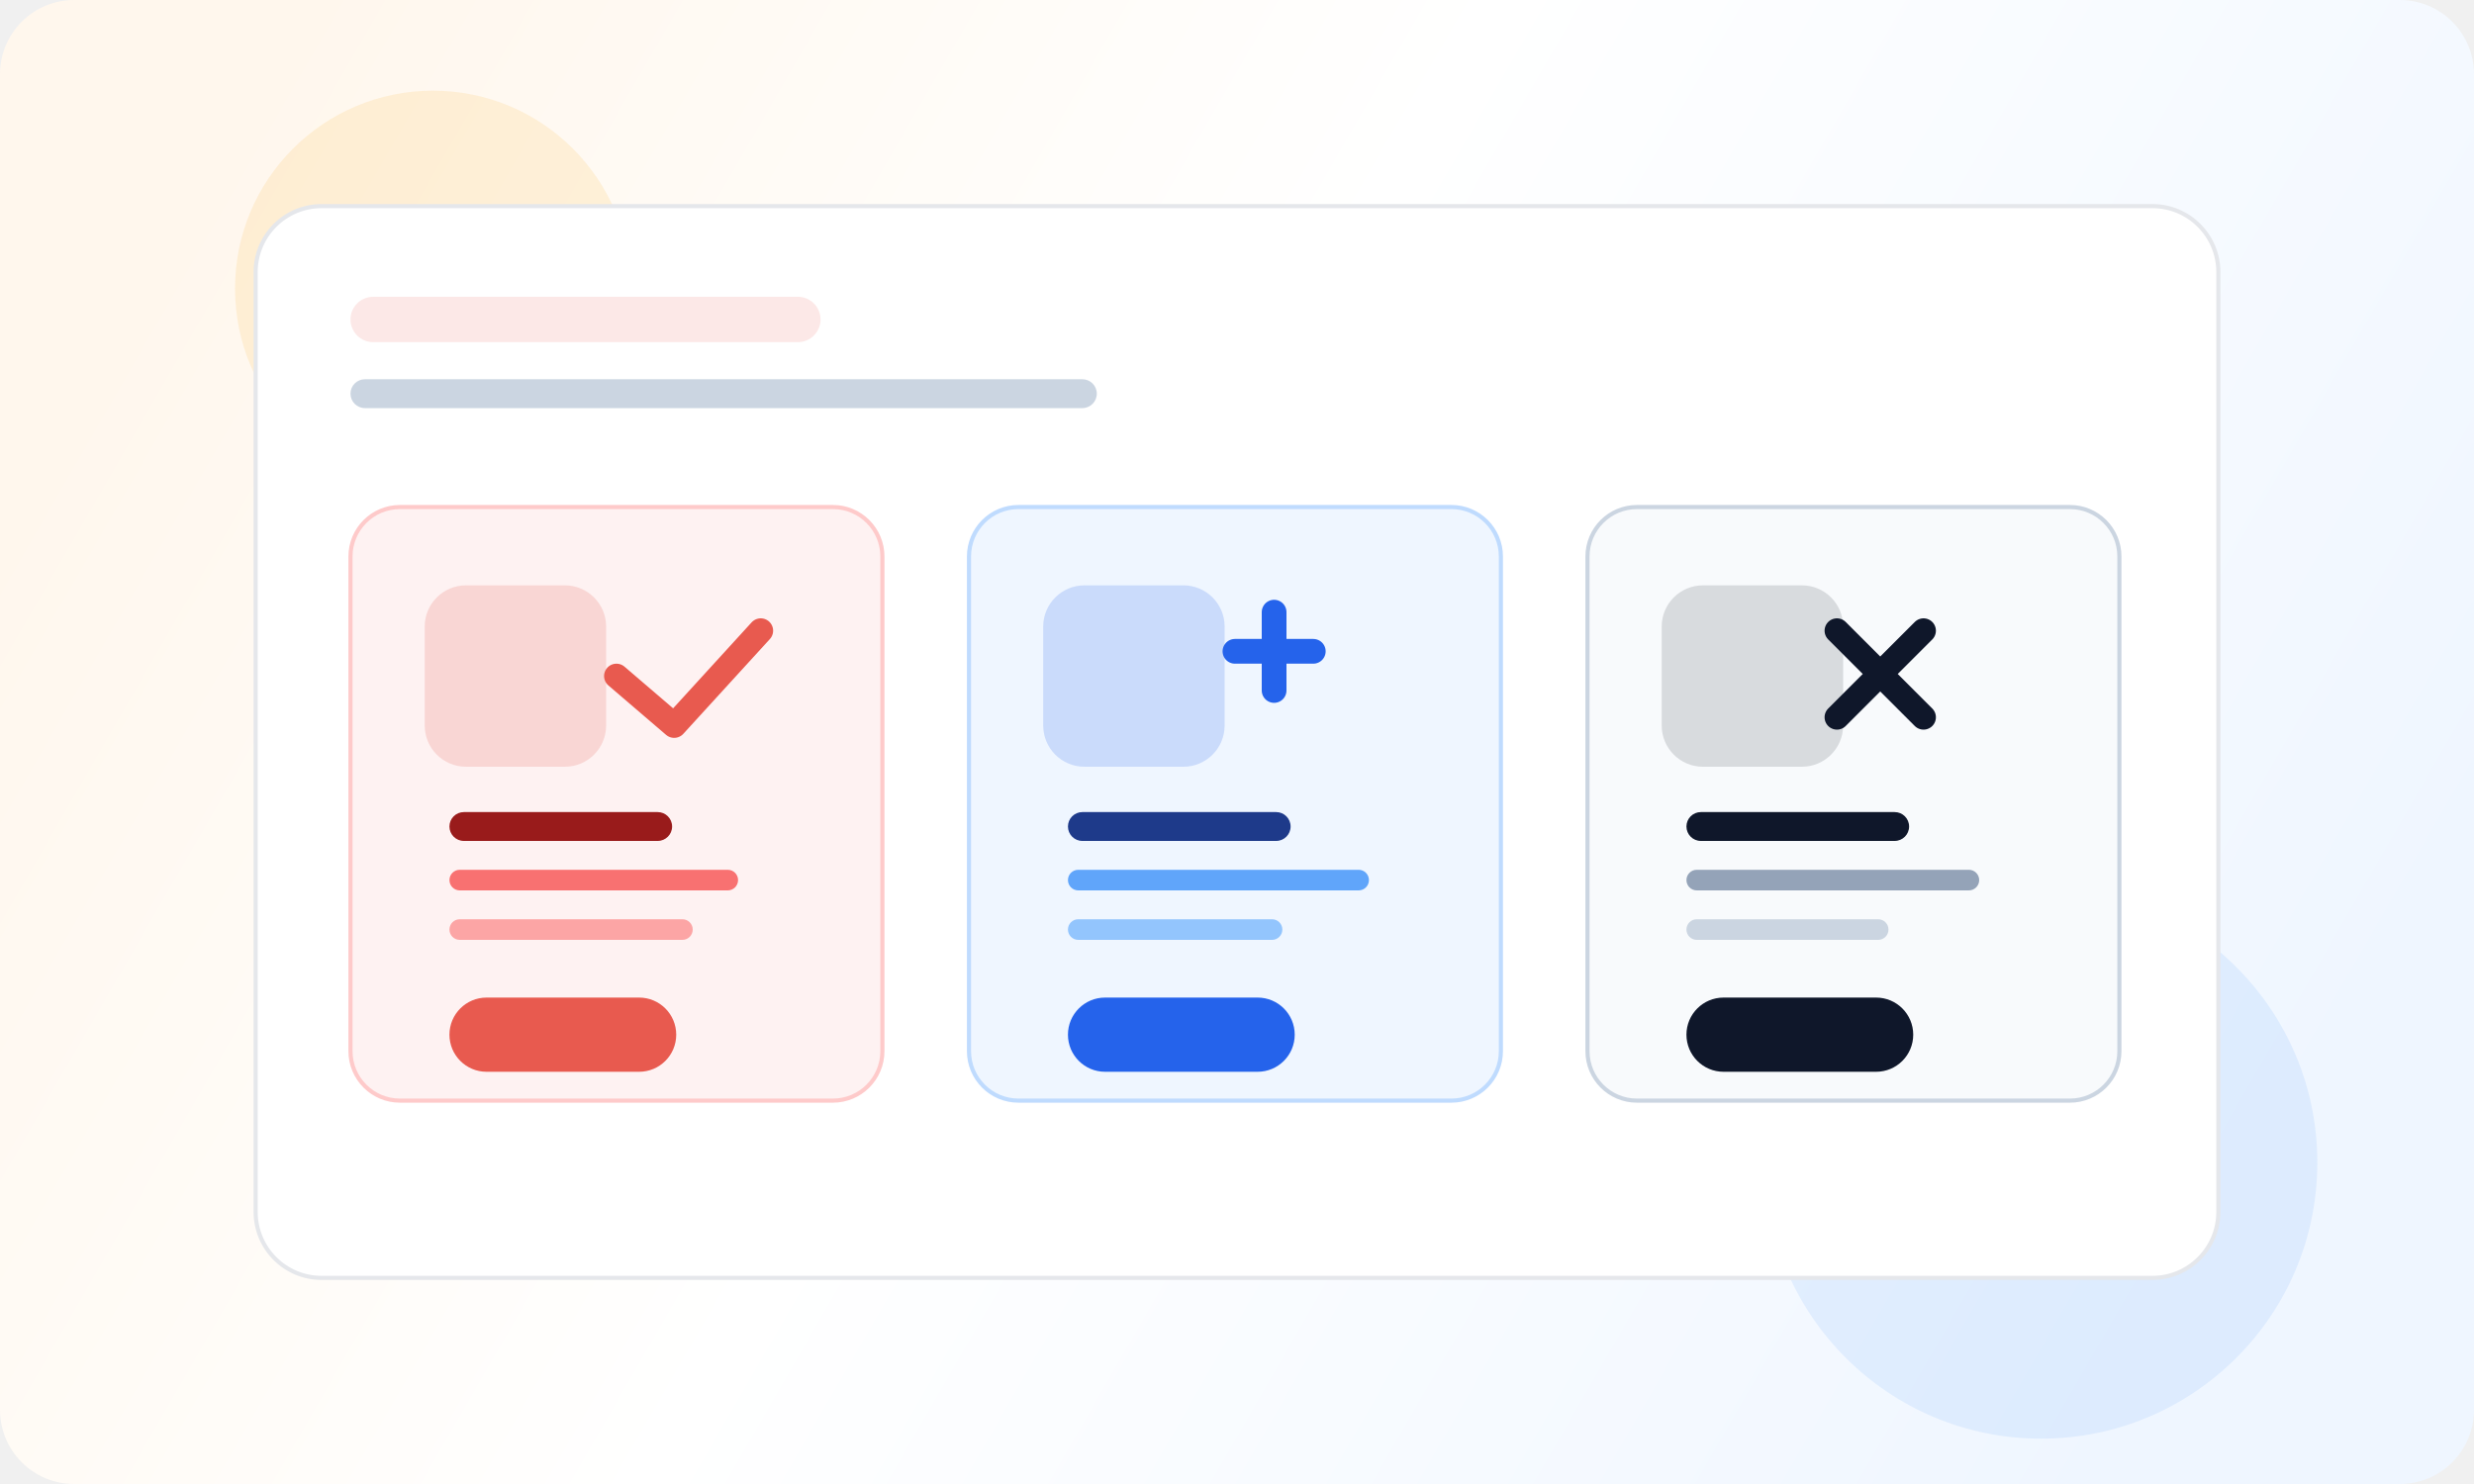
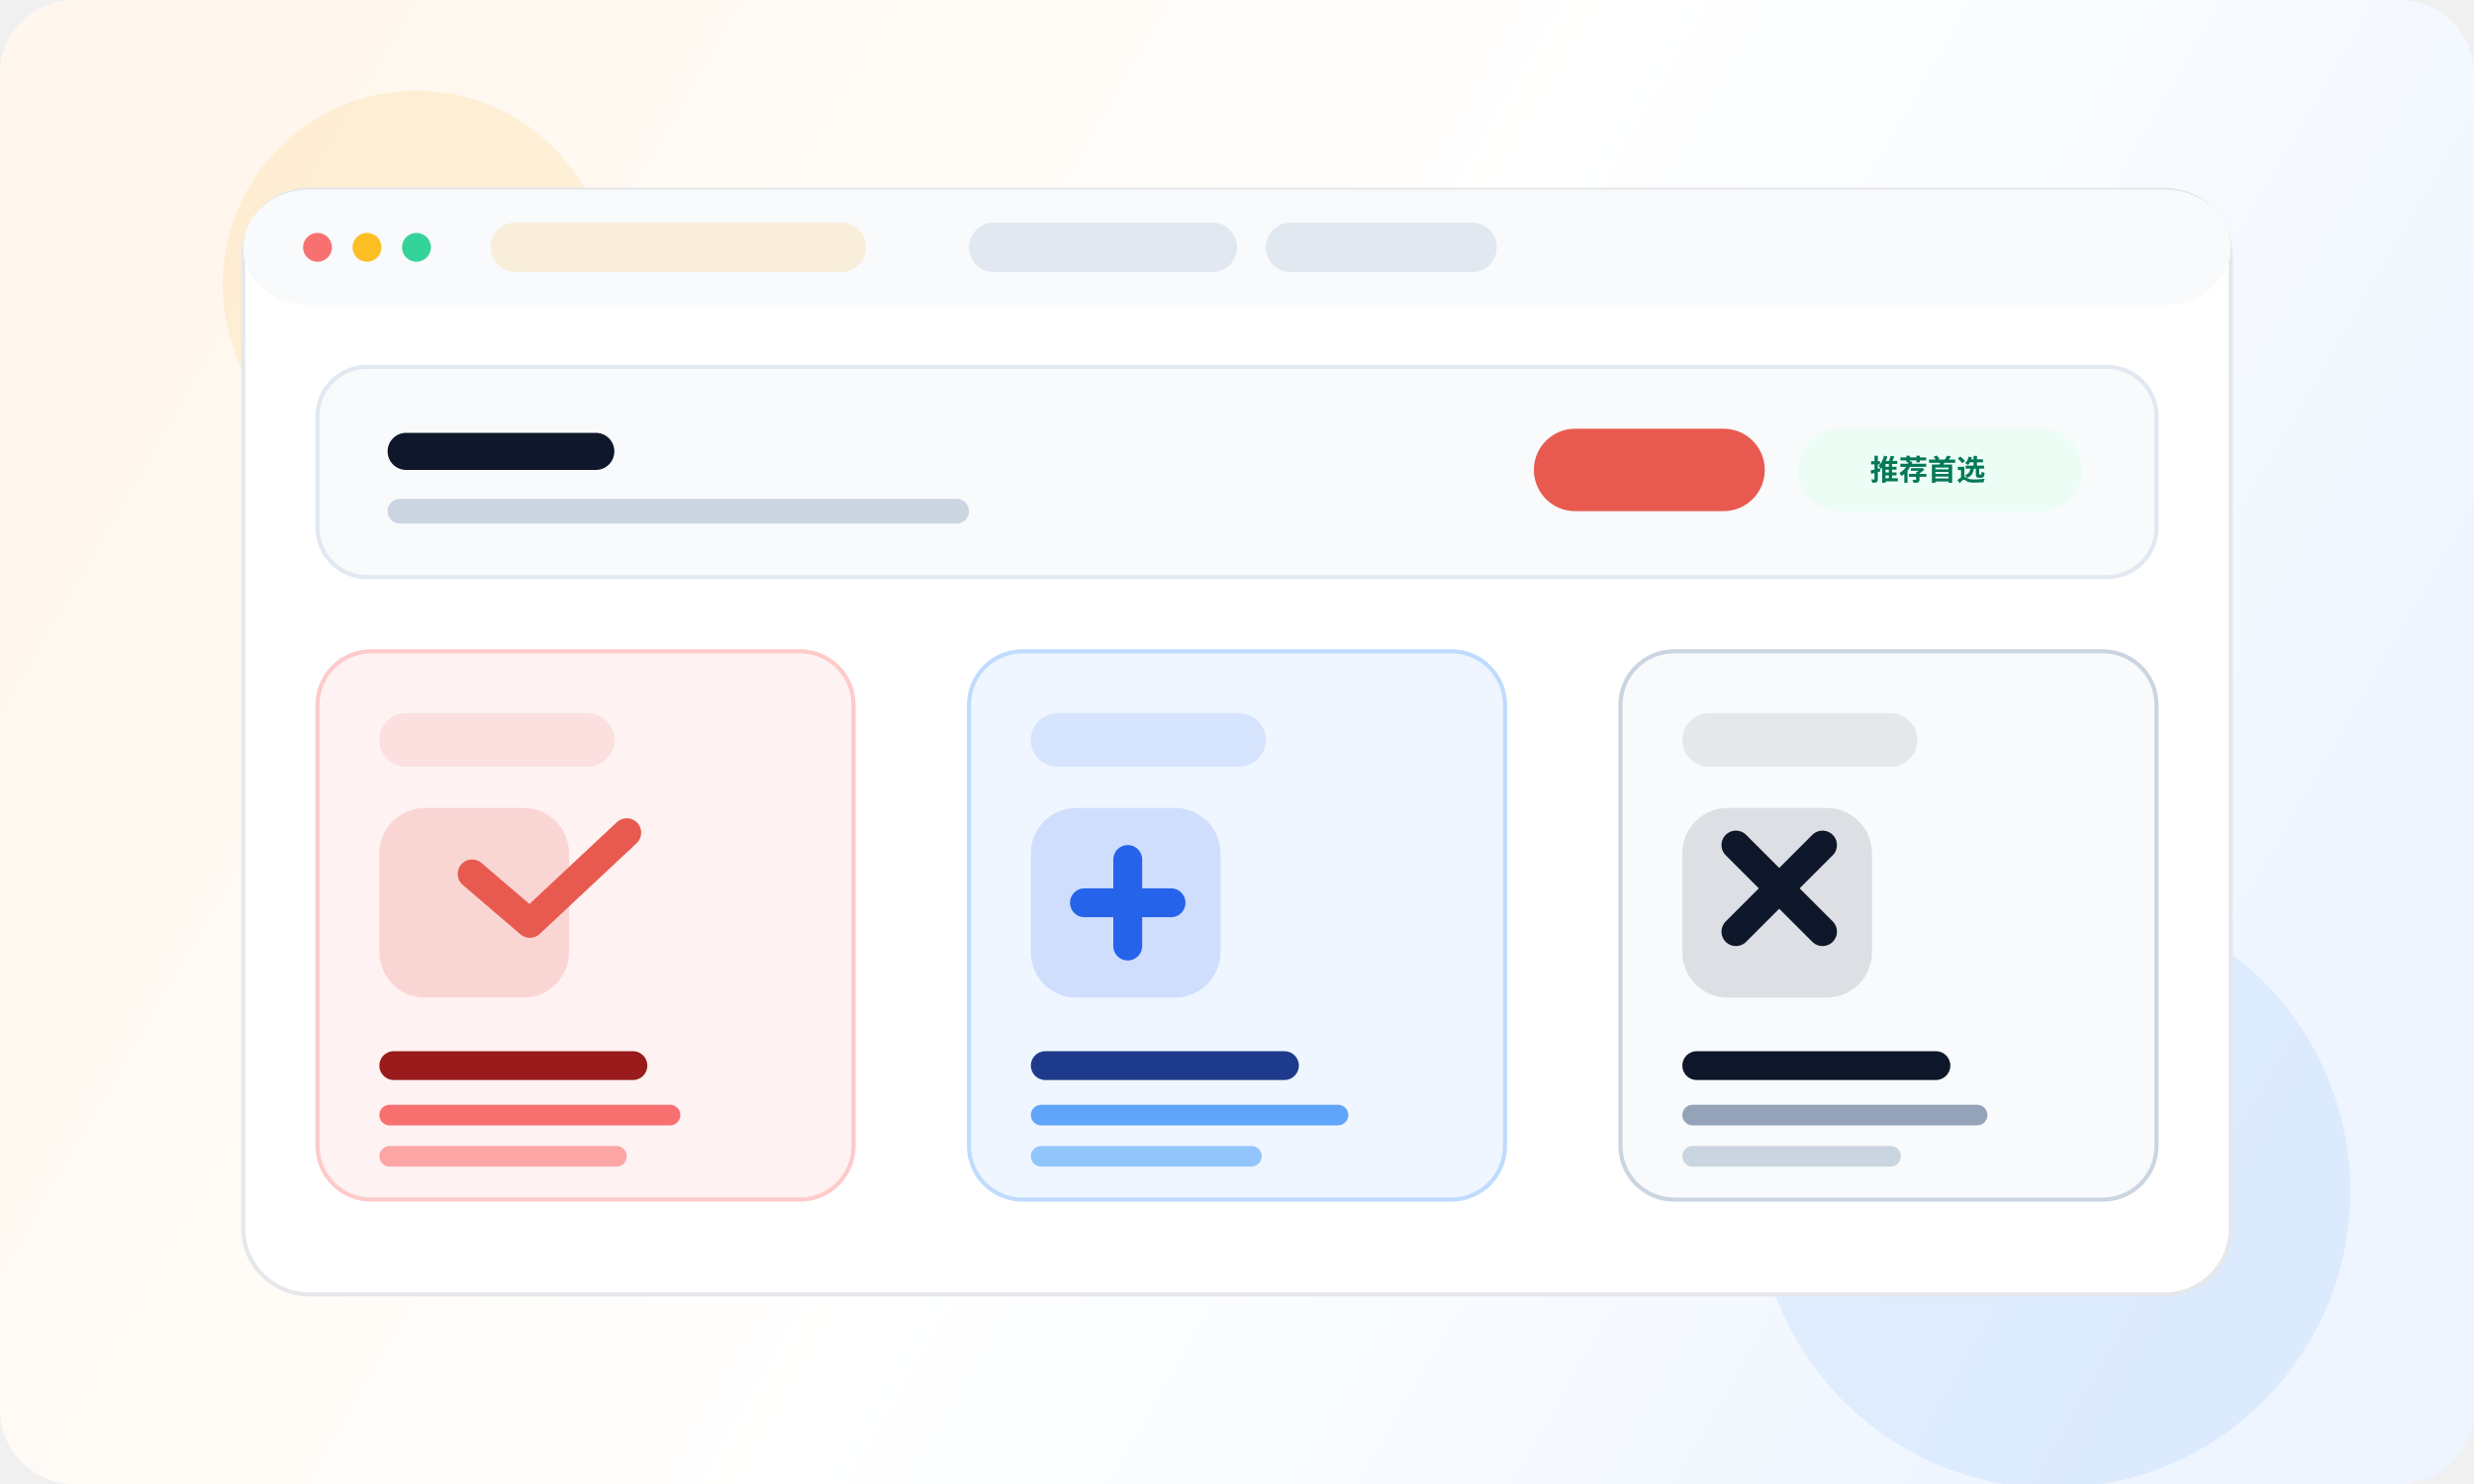
<svg xmlns="http://www.w3.org/2000/svg" width="1200" height="720" viewBox="0 0 1200 720" fill="none">
  <defs>
-     <linearGradient id="bg" x1="100" y1="88" x2="1062" y2="644" gradientUnits="userSpaceOnUse">
+     <linearGradient id="bg" x1="108" y1="90" x2="1060" y2="644" gradientUnits="userSpaceOnUse">
      <stop stop-color="#FFF7ED" />
-       <stop offset="0.45" stop-color="#FFFFFF" />
-       <stop offset="1" stop-color="#EFF6FF" />
+       <stop offset="0.5" stop-color="#FFFFFF" />
+       <stop offset="1" stop-color="#EEF5FF" />
    </linearGradient>
  </defs>
  <rect width="1200" height="720" rx="36" fill="url(#bg)" />
-   <circle cx="210" cy="140" r="96" fill="#F59E0B" fill-opacity="0.12" />
-   <circle cx="990" cy="564" r="134" fill="#3B82F6" fill-opacity="0.10" />
-   <rect x="124" y="100" width="952" height="520" rx="32" fill="#FFFFFF" stroke="#E5E7EB" stroke-width="2" />
-   <rect x="170" y="144" width="228" height="22" rx="11" fill="#E85A4F" fill-opacity="0.14" />
-   <rect x="170" y="184" width="362" height="14" rx="7" fill="#CBD5E1" />
-   <rect x="170" y="246" width="258" height="288" rx="24" fill="#FEF2F2" stroke="#FECACA" stroke-width="2" />
-   <rect x="206" y="284" width="88" height="88" rx="20" fill="#E85A4F" fill-opacity="0.18" />
-   <rect x="218" y="394" width="108" height="14" rx="7" fill="#991B1B" />
-   <rect x="218" y="422" width="140" height="10" rx="5" fill="#F87171" />
-   <rect x="218" y="446" width="118" height="10" rx="5" fill="#FCA5A5" />
-   <rect x="218" y="484" width="110" height="36" rx="18" fill="#E85A4F" />
-   <rect x="470" y="246" width="258" height="288" rx="24" fill="#EFF6FF" stroke="#BFDBFE" stroke-width="2" />
-   <rect x="506" y="284" width="88" height="88" rx="20" fill="#2563EB" fill-opacity="0.18" />
-   <rect x="518" y="394" width="108" height="14" rx="7" fill="#1E3A8A" />
-   <rect x="518" y="422" width="146" height="10" rx="5" fill="#60A5FA" />
-   <rect x="518" y="446" width="104" height="10" rx="5" fill="#93C5FD" />
-   <rect x="518" y="484" width="110" height="36" rx="18" fill="#2563EB" />
-   <rect x="770" y="246" width="258" height="288" rx="24" fill="#F8FAFC" stroke="#CBD5E1" stroke-width="2" />
-   <rect x="806" y="284" width="88" height="88" rx="20" fill="#0F172A" fill-opacity="0.14" />
-   <rect x="818" y="394" width="108" height="14" rx="7" fill="#0F172A" />
-   <rect x="818" y="422" width="142" height="10" rx="5" fill="#94A3B8" />
-   <rect x="818" y="446" width="98" height="10" rx="5" fill="#CBD5E1" />
-   <rect x="818" y="484" width="110" height="36" rx="18" fill="#0F172A" />
-   <path d="M299 328L327 352L369 306" stroke="#E85A4F" stroke-width="12" stroke-linecap="round" stroke-linejoin="round" />
-   <path d="M599 316H637M618 297V335" stroke="#2563EB" stroke-width="12" stroke-linecap="round" />
-   <path d="M891 306L933 348M933 306L891 348" stroke="#0F172A" stroke-width="12" stroke-linecap="round" />
+   <circle cx="202" cy="138" r="94" fill="#F59E0B" fill-opacity="0.12" />
+   <circle cx="996" cy="578" r="144" fill="#3B82F6" fill-opacity="0.10" />
+   <rect x="118" y="92" width="964" height="536" rx="32" fill="#FFFFFF" stroke="#E5E7EB" stroke-width="2" />
+   <rect x="118" y="92" width="964" height="56" rx="32" fill="#F8FAFC" />
+   <circle cx="154" cy="120" r="7" fill="#F87171" />
+   <circle cx="178" cy="120" r="7" fill="#FBBF24" />
+   <circle cx="202" cy="120" r="7" fill="#34D399" />
+   <rect x="238" y="108" width="182" height="24" rx="12" fill="#F59E0B" fill-opacity="0.14" />
+   <rect x="470" y="108" width="130" height="24" rx="12" fill="#E2E8F0" />
+   <rect x="614" y="108" width="112" height="24" rx="12" fill="#E2E8F0" />
+   <rect x="154" y="178" width="892" height="102" rx="24" fill="#F8FAFC" stroke="#E2E8F0" stroke-width="2" />
+   <rect x="188" y="210" width="110" height="18" rx="9" fill="#0F172A" />
+   <rect x="188" y="242" width="282" height="12" rx="6" fill="#CBD5E1" />
+   <rect x="744" y="208" width="112" height="40" rx="20" fill="#E85A4F" />
+   <rect x="872" y="208" width="138" height="40" rx="20" fill="#ECFDF5" />
+   <text x="907" y="233" fill="#047857" font-family="Arial, sans-serif" font-size="14" font-weight="700">推荐首选</text>
+   <rect x="154" y="316" width="260" height="266" rx="26" fill="#FEF2F2" stroke="#FECACA" stroke-width="2" />
+   <rect x="184" y="346" width="114" height="26" rx="13" fill="#E85A4F" fill-opacity="0.12" />
+   <rect x="184" y="392" width="92" height="92" rx="22" fill="#E85A4F" fill-opacity="0.18" />
+   <path d="M229 424L257 448L304 404" stroke="#E85A4F" stroke-width="14" stroke-linecap="round" stroke-linejoin="round" />
+   <rect x="184" y="510" width="130" height="14" rx="7" fill="#991B1B" />
+   <rect x="184" y="536" width="146" height="10" rx="5" fill="#F87171" />
+   <rect x="184" y="556" width="120" height="10" rx="5" fill="#FCA5A5" />
+   <rect x="470" y="316" width="260" height="266" rx="26" fill="#EFF6FF" stroke="#BFDBFE" stroke-width="2" />
+   <rect x="500" y="346" width="114" height="26" rx="13" fill="#2563EB" fill-opacity="0.12" />
+   <rect x="500" y="392" width="92" height="92" rx="22" fill="#2563EB" fill-opacity="0.16" />
+   <path d="M526 438H568" stroke="#2563EB" stroke-width="14" stroke-linecap="round" />
+   <path d="M547 417V459" stroke="#2563EB" stroke-width="14" stroke-linecap="round" />
+   <rect x="500" y="510" width="130" height="14" rx="7" fill="#1E3A8A" />
+   <rect x="500" y="536" width="154" height="10" rx="5" fill="#60A5FA" />
+   <rect x="500" y="556" width="112" height="10" rx="5" fill="#93C5FD" />
+   <rect x="786" y="316" width="260" height="266" rx="26" fill="#F8FAFC" stroke="#CBD5E1" stroke-width="2" />
+   <rect x="816" y="346" width="114" height="26" rx="13" fill="#0F172A" fill-opacity="0.08" />
+   <rect x="816" y="392" width="92" height="92" rx="22" fill="#0F172A" fill-opacity="0.12" />
+   <path d="M842 410L884 452" stroke="#0F172A" stroke-width="14" stroke-linecap="round" />
+   <path d="M884 410L842 452" stroke="#0F172A" stroke-width="14" stroke-linecap="round" />
+   <rect x="816" y="510" width="130" height="14" rx="7" fill="#0F172A" />
+   <rect x="816" y="536" width="148" height="10" rx="5" fill="#94A3B8" />
+   <rect x="816" y="556" width="106" height="10" rx="5" fill="#CBD5E1" />
</svg>
